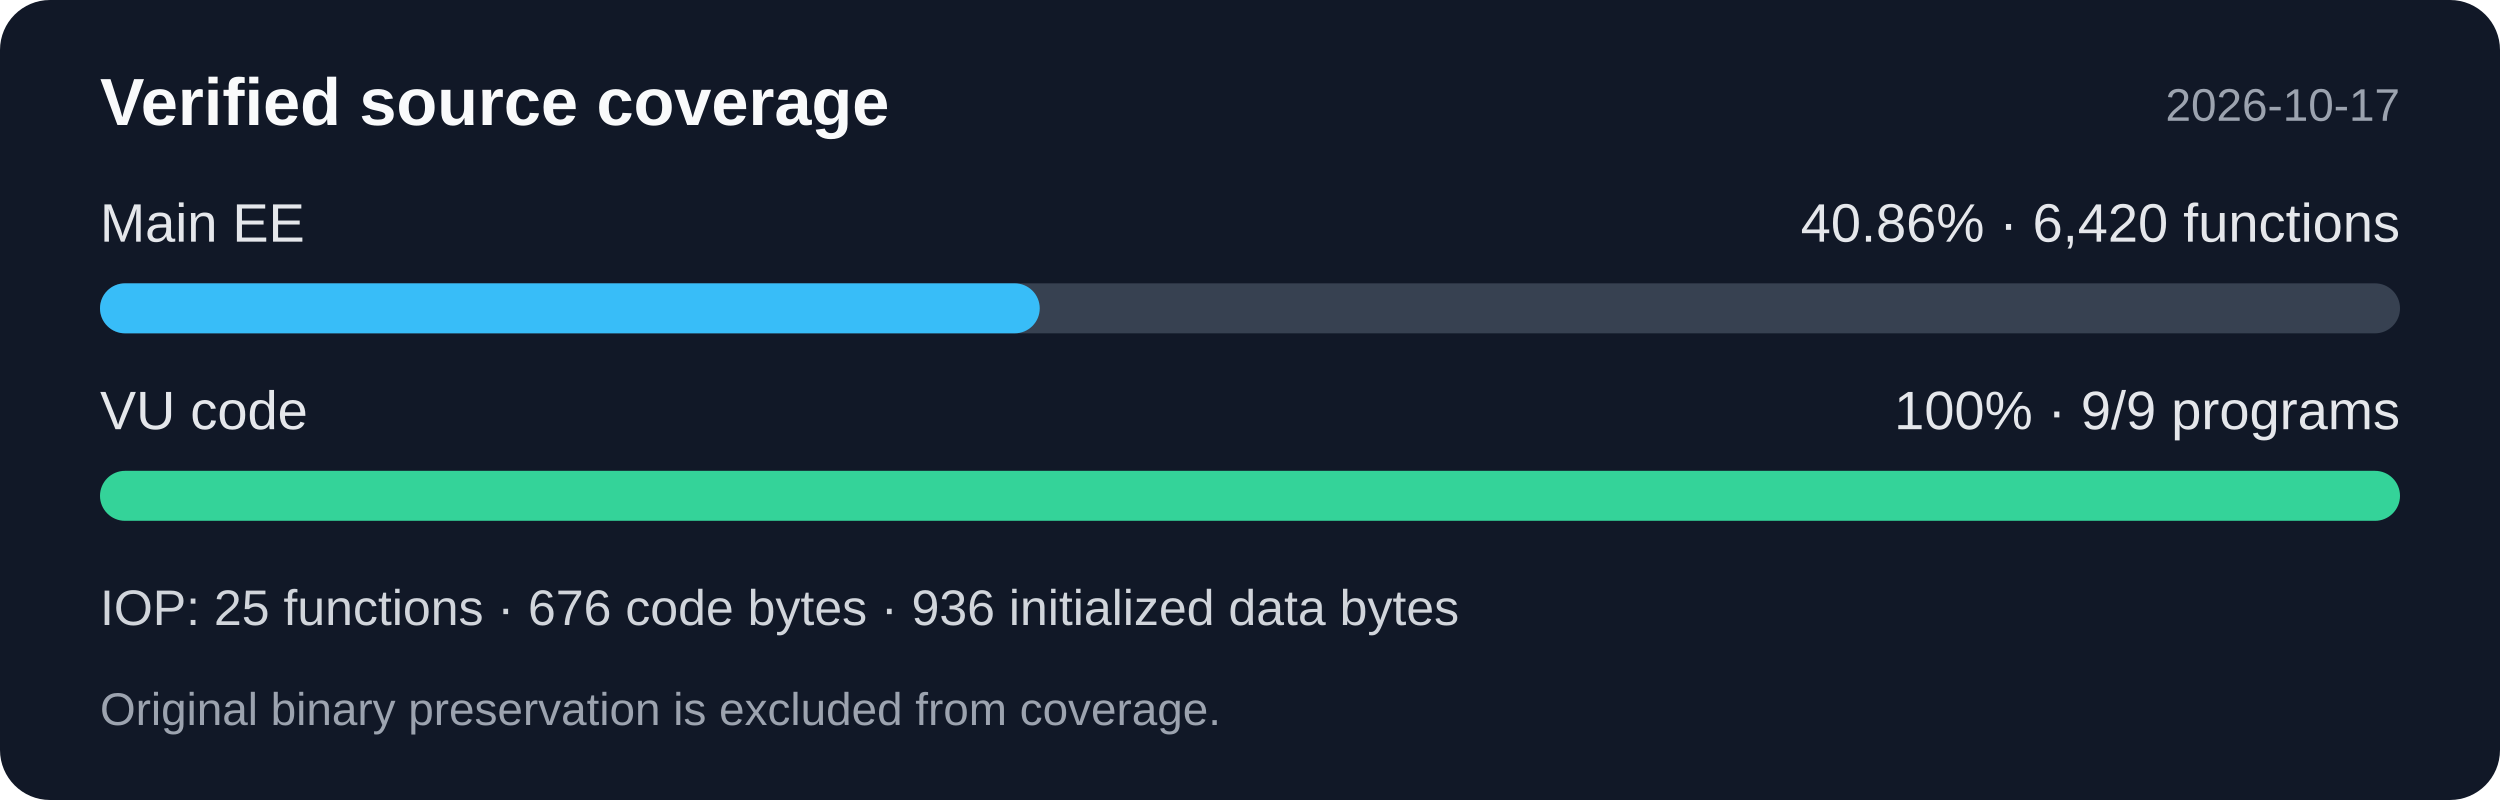
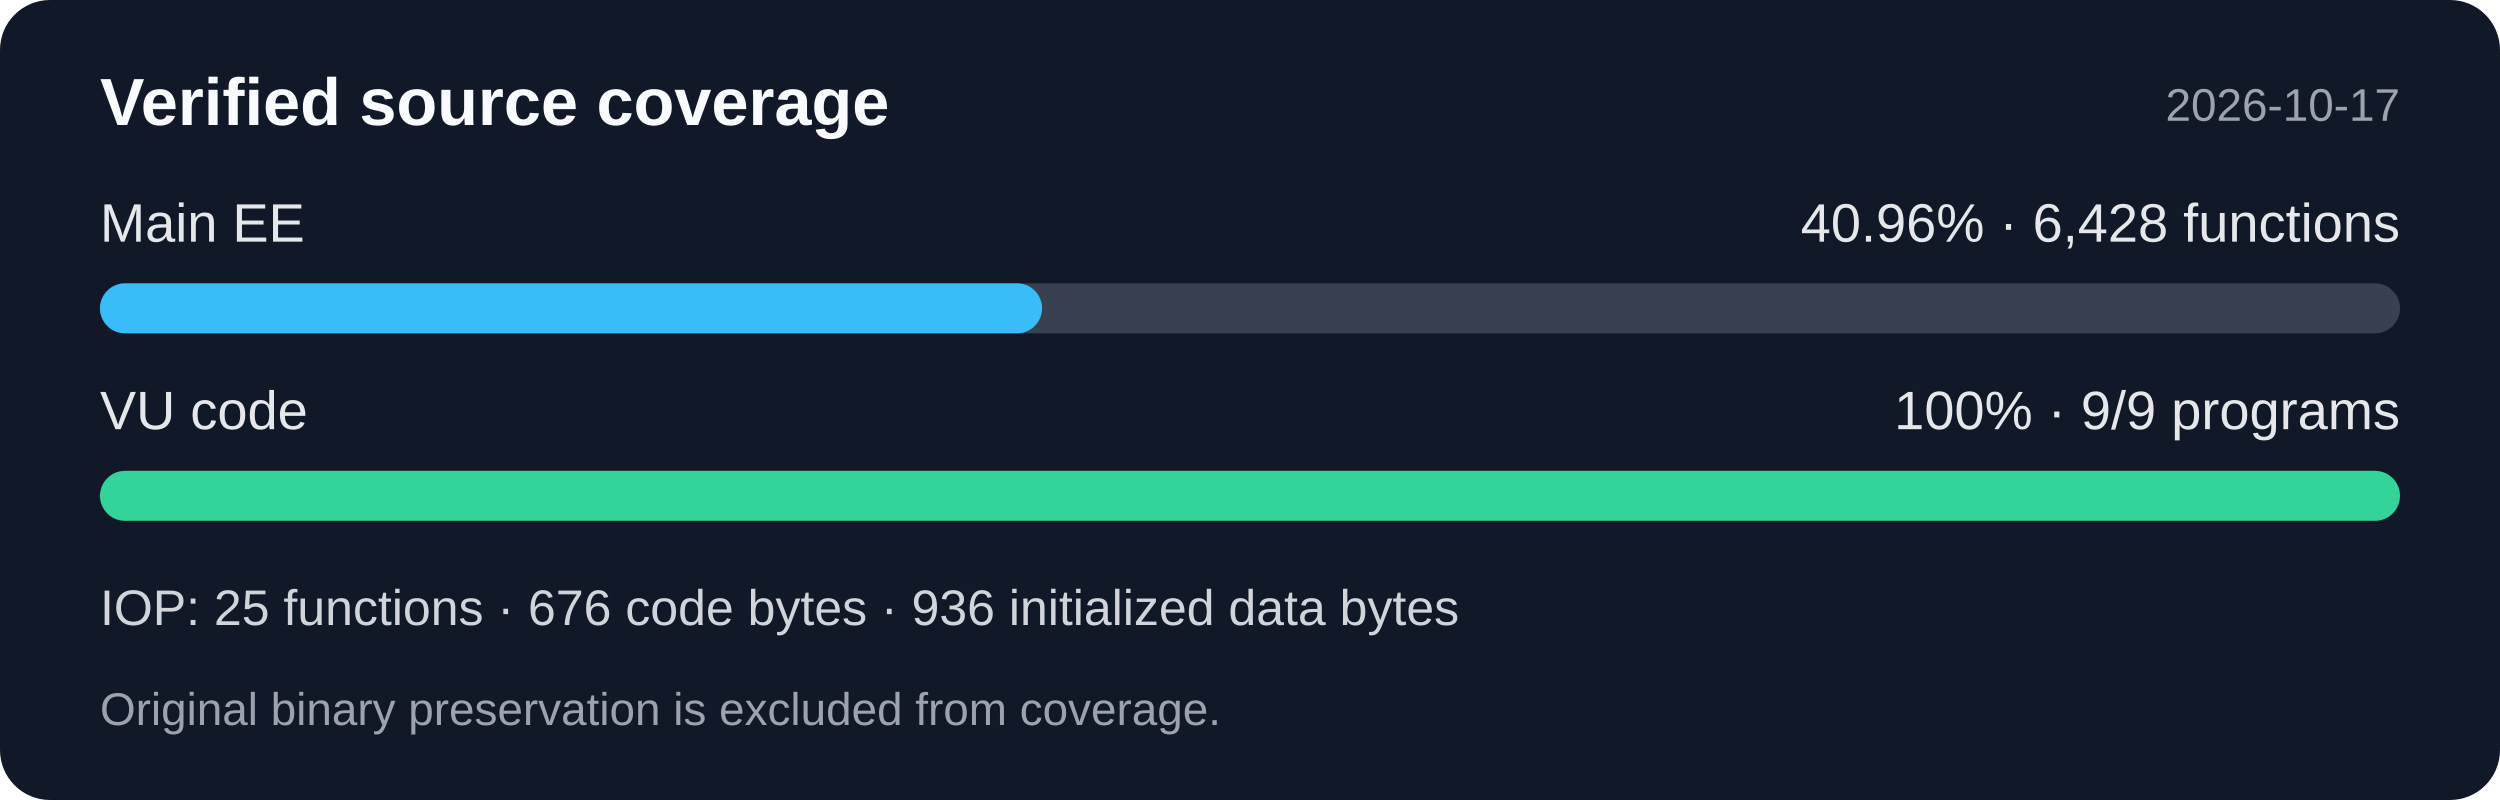
<svg xmlns="http://www.w3.org/2000/svg" width="600" height="192" viewBox="0 0 600 192" role="img" aria-labelledby="title desc">
  <rect width="600" height="192" rx="12" fill="#111827" />
  <g font-family="Segoe UI,Arial,sans-serif">
    <text x="24" y="30" fill="#f9fafb" font-size="16" font-weight="600">Verified source coverage</text>
    <text x="576" y="29" fill="#9ca3af" font-size="11" text-anchor="end">2026-10-17</text>
    <text x="24" y="58" fill="#e5e7eb" font-size="13">Main EE</text>
-     <text x="576" y="58" fill="#e5e7eb" font-size="13" text-anchor="end">40.86% · 6,420 functions</text>
+     <text x="576" y="58" fill="#e5e7eb" font-size="13" text-anchor="end">40.96% · 6,428 functions</text>
    <rect x="24" y="68" width="552" height="12" rx="6" fill="#374151" />
-     <rect x="24" y="68" width="225.537" height="12" rx="6" fill="#38bdf8" />
+     <rect x="24" y="68" width="226.099" height="12" rx="6" fill="#38bdf8" />
    <text x="24" y="103" fill="#e5e7eb" font-size="13">VU code</text>
    <text x="576" y="103" fill="#e5e7eb" font-size="13" text-anchor="end">100% · 9/9 programs</text>
    <rect x="24" y="113" width="552" height="12" rx="6" fill="#34d399" />
    <text x="24" y="150" fill="#d1d5db" font-size="12">IOP: 25 functions · 676 code bytes · 936 initialized data bytes</text>
    <text x="24" y="174" fill="#9ca3af" font-size="11">Original binary preservation is excluded from coverage.</text>
  </g>
</svg>
